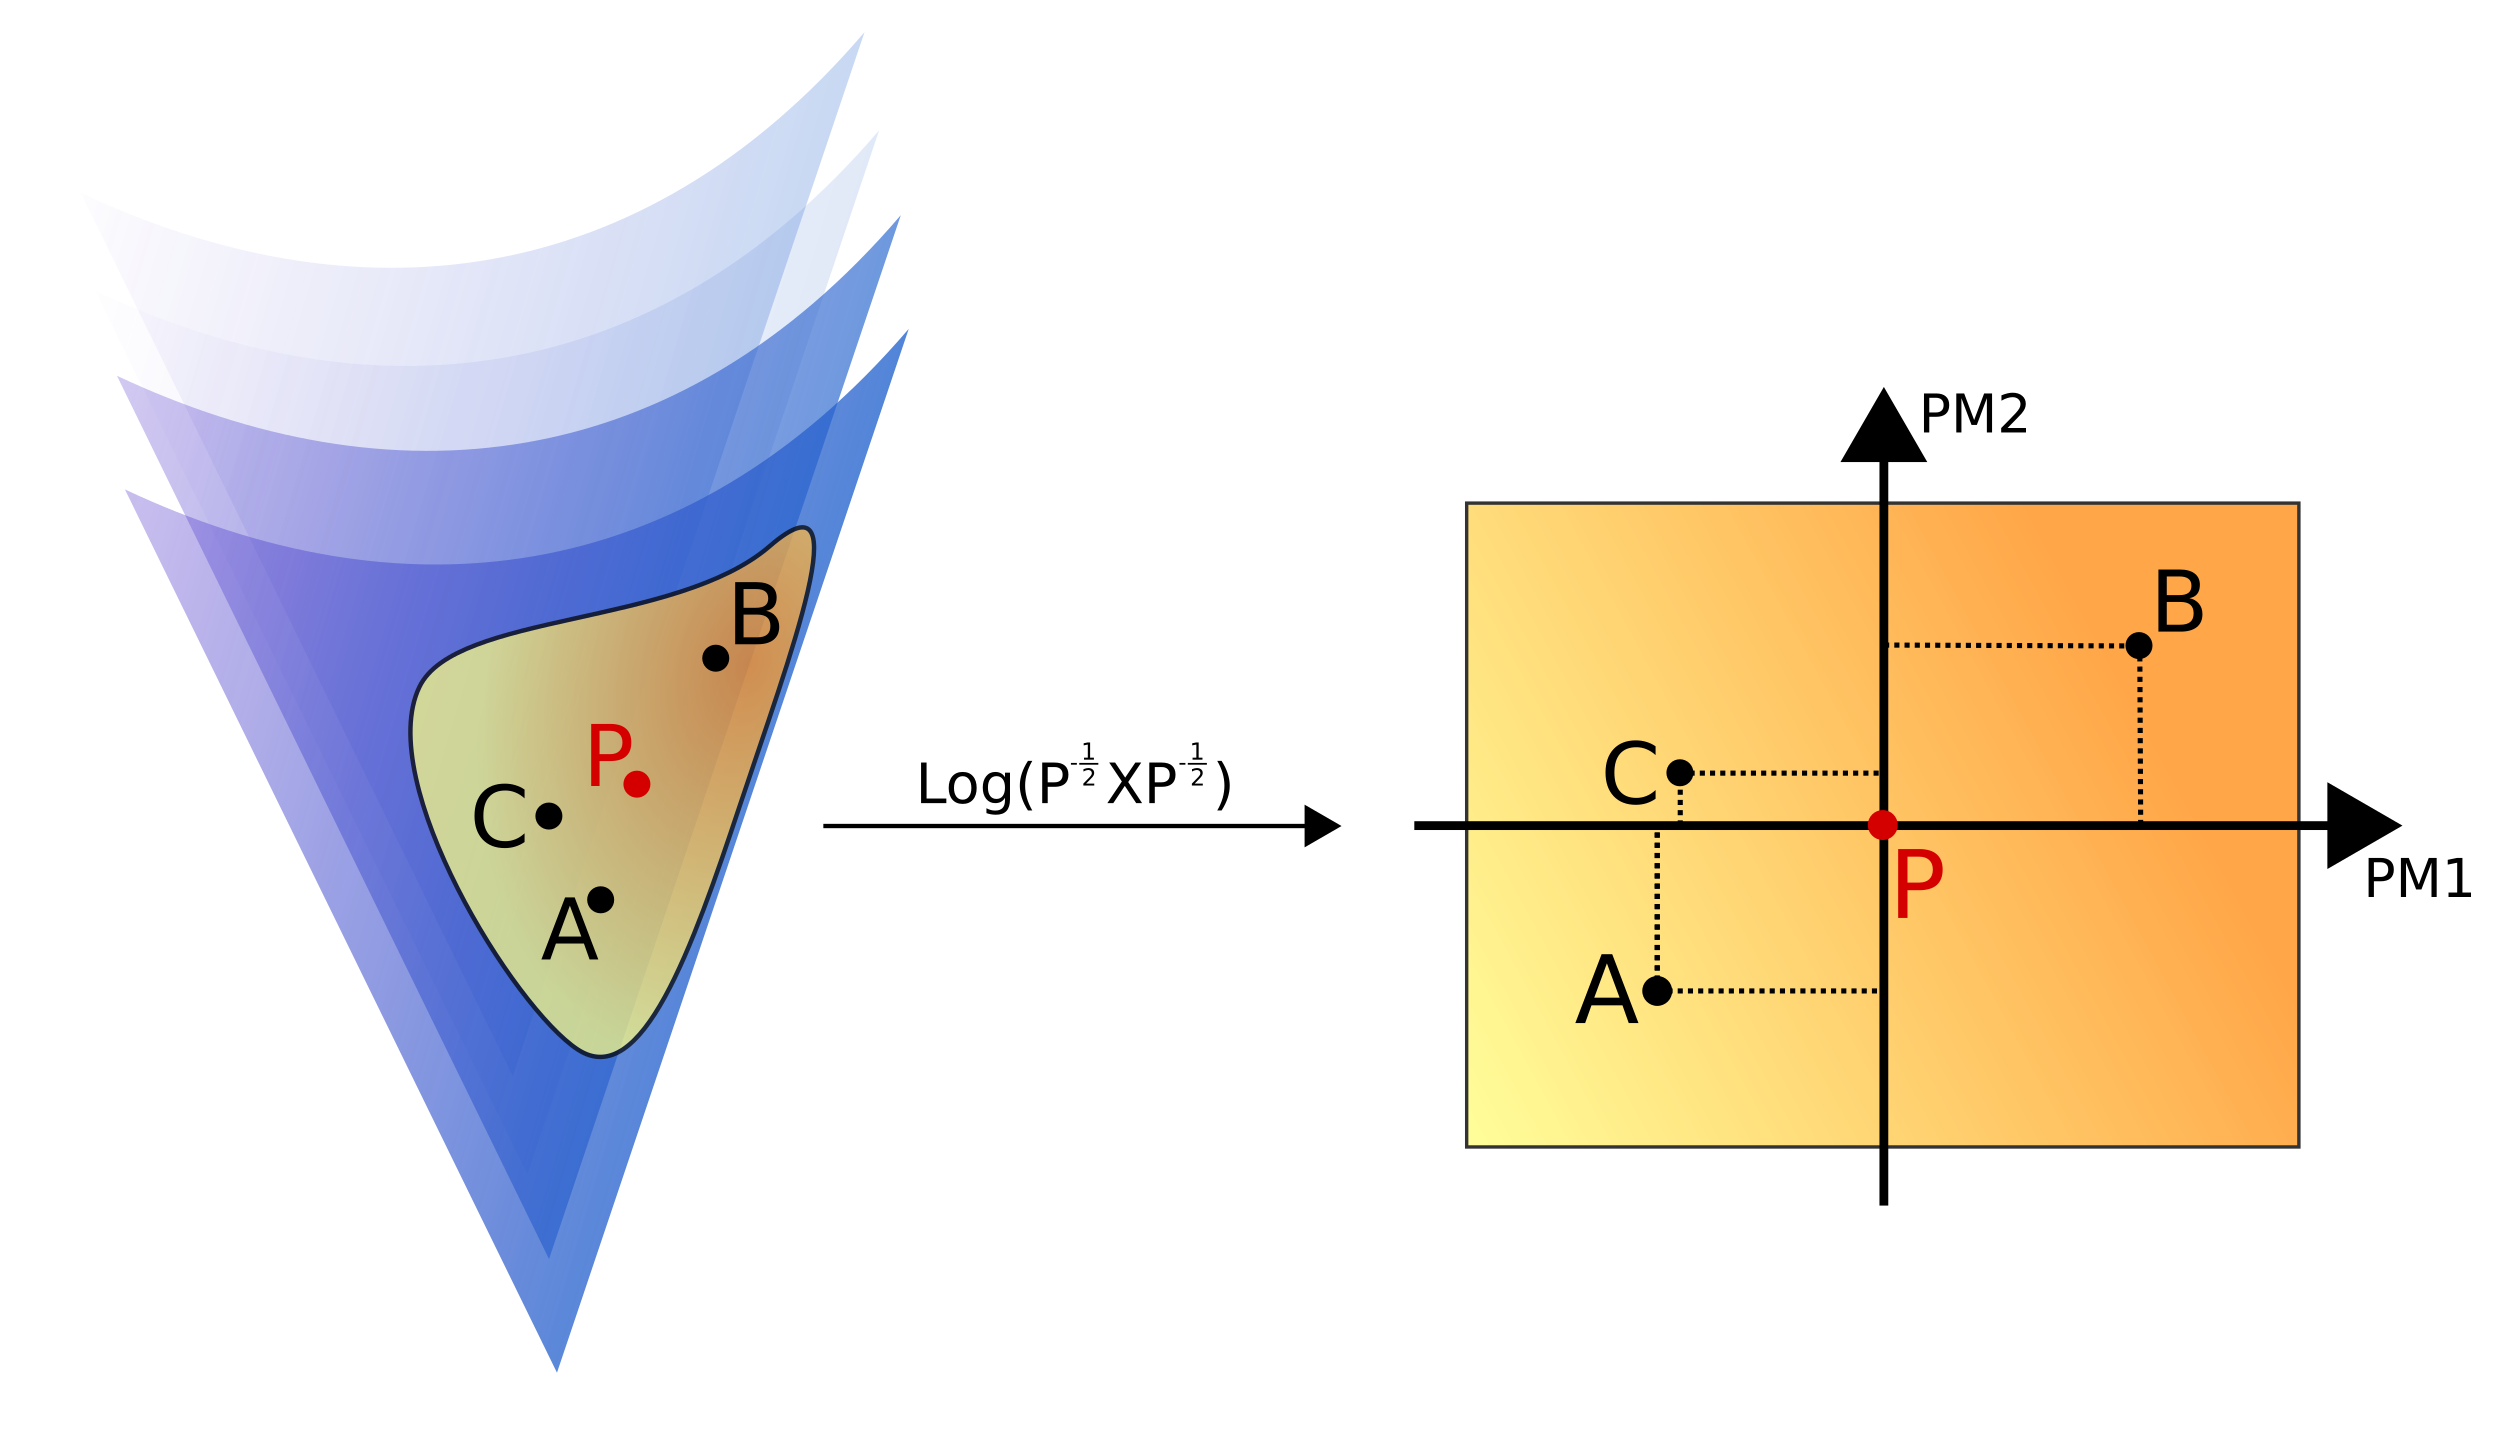
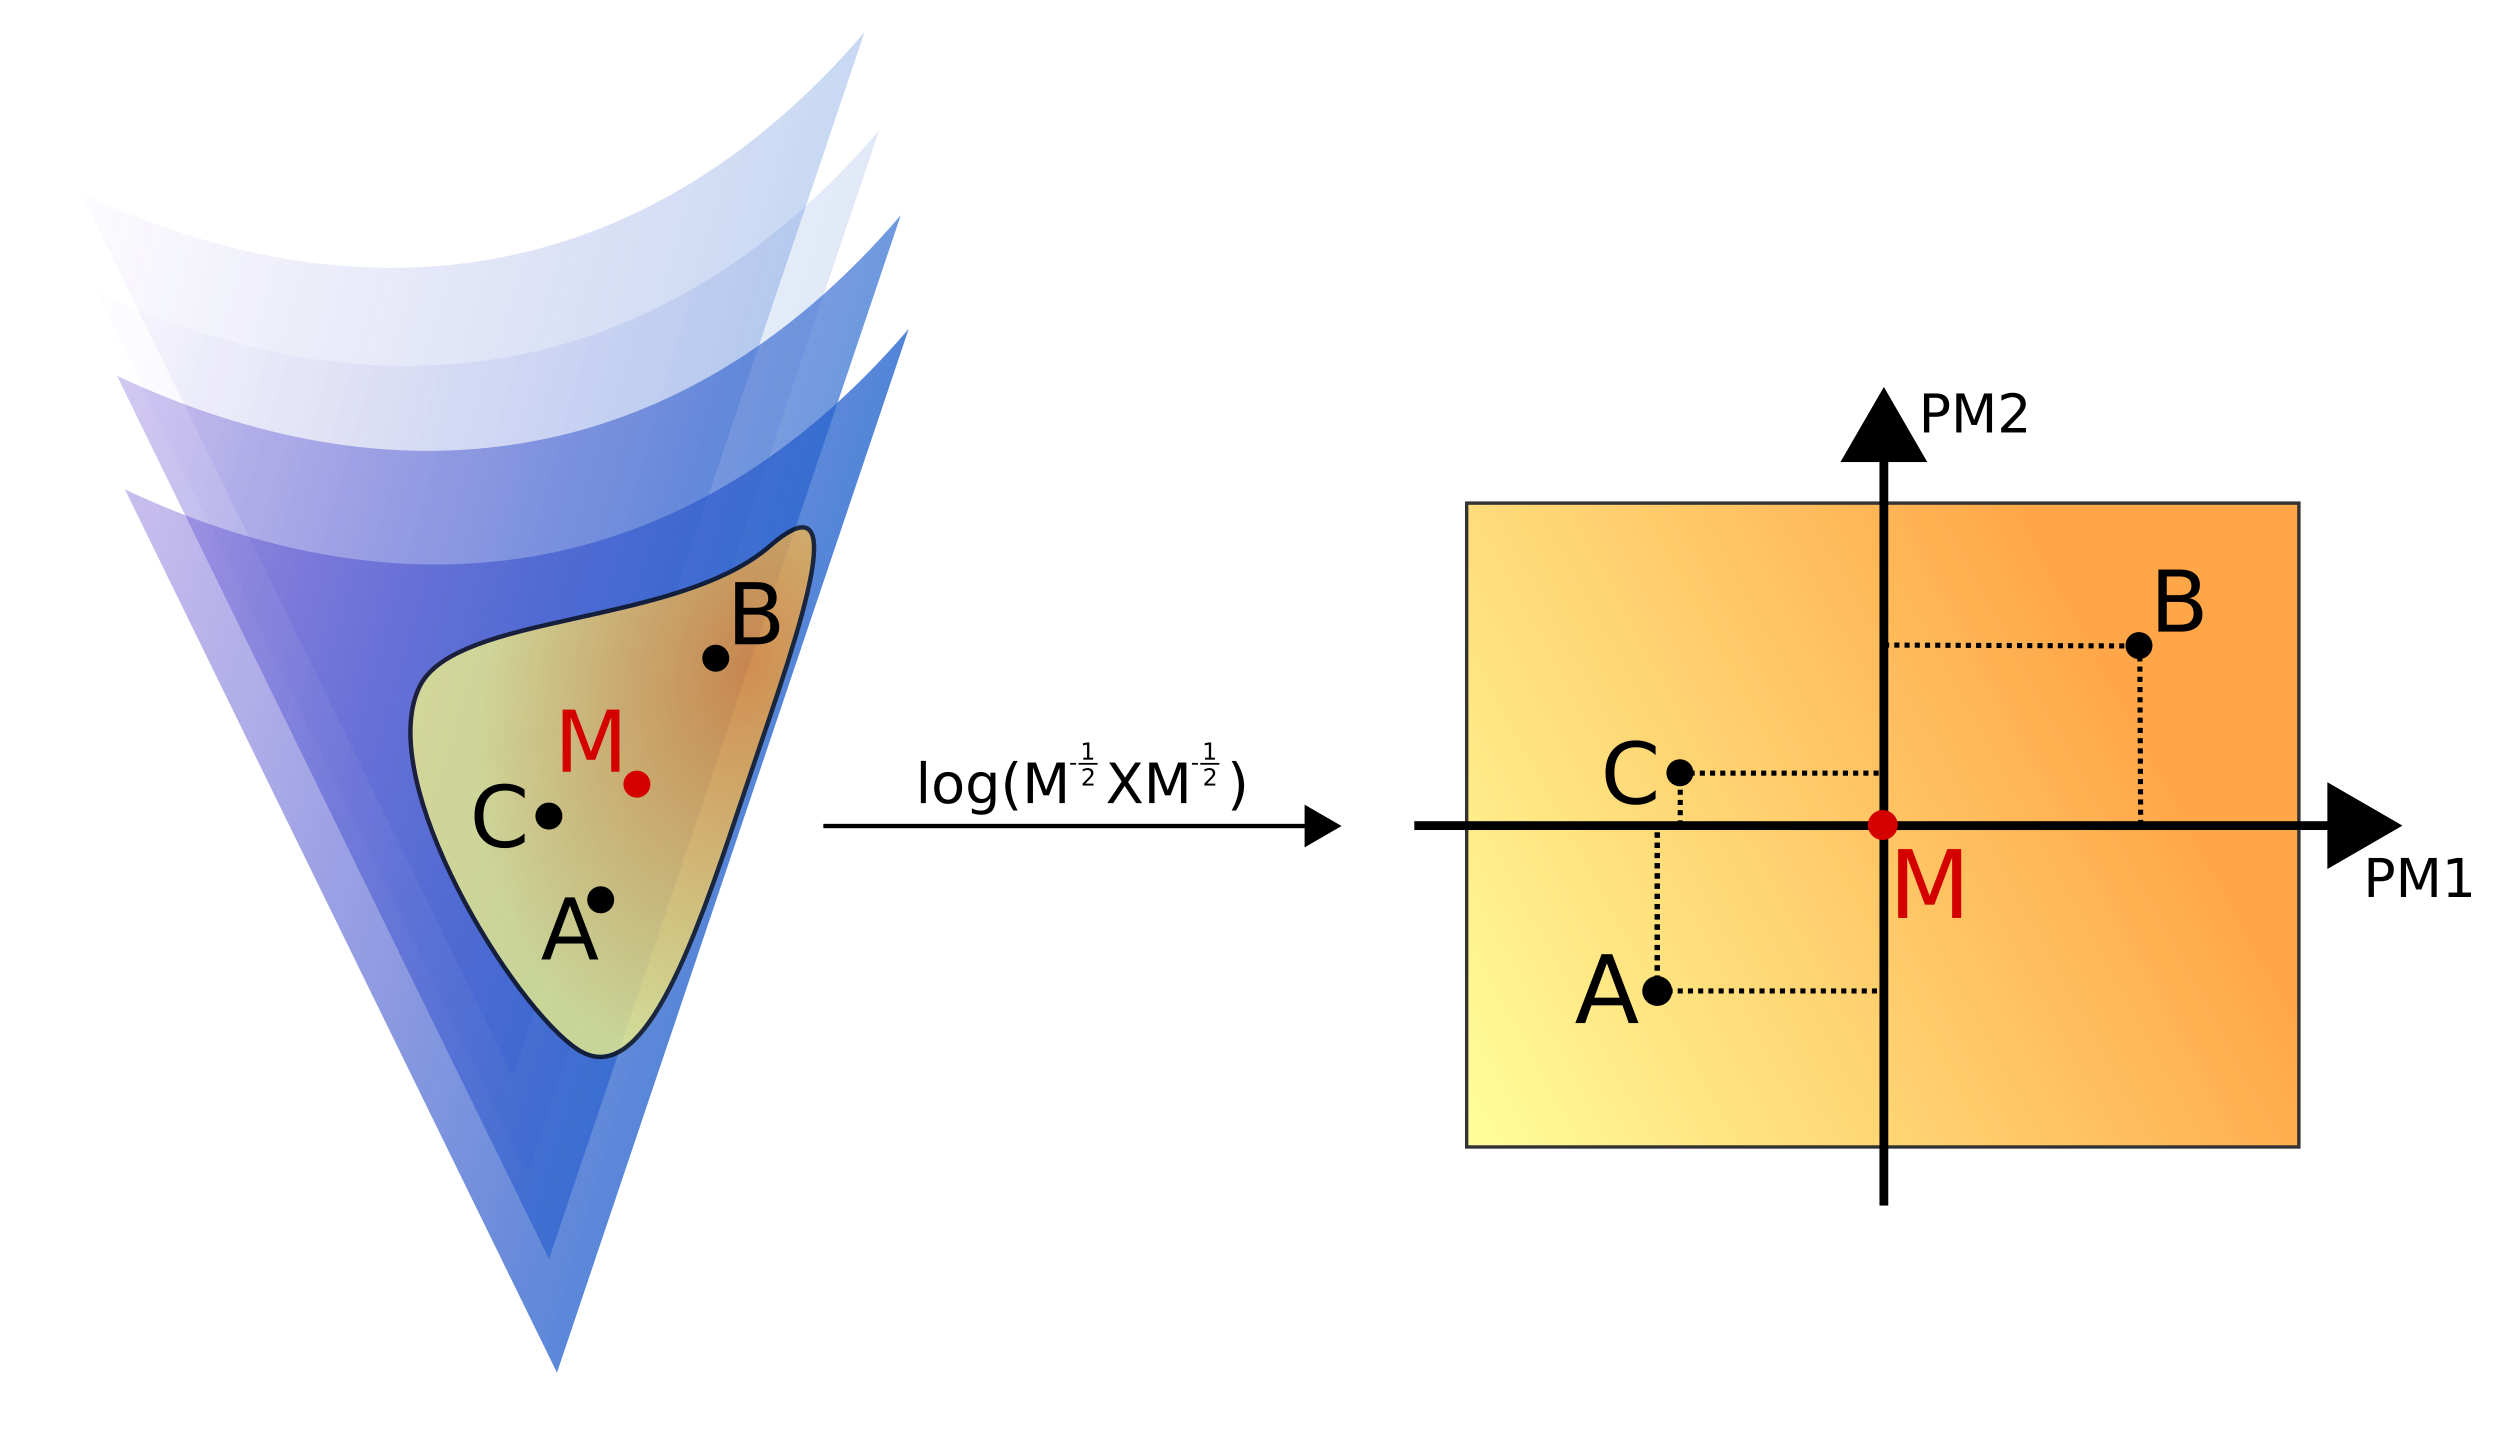
- <svg xmlns="http://www.w3.org/2000/svg" xmlns:xlink="http://www.w3.org/1999/xlink" width="700" height="400" viewBox="0 0 700 400" id="svg2" version="1.1">
+ <svg xmlns="http://www.w3.org/2000/svg" xmlns:xlink="http://www.w3.org/1999/xlink" version="1.1" id="svg2" viewBox="0 0 700 400" height="400" width="700">
  <defs id="defs4">
    <marker orient="auto" refY="0" refX="0" id="marker8080" style="overflow:visible">
      <path id="path8082" d="m 5.77,0 -8.65,5 0,-10 8.65,5 z" style="fill:#000000;fill-opacity:1;fill-rule:evenodd;stroke:#000000;stroke-width:1pt;stroke-opacity:1" transform="scale(0.8,0.8)" />
    </marker>
    <marker orient="auto" refY="0" refX="0" id="marker6502" style="overflow:visible">
      <path id="path6504" d="m 5.77,0 -8.65,5 0,-10 8.65,5 z" style="fill:#ff0000;fill-opacity:1;fill-rule:evenodd;stroke:#ff0000;stroke-width:1pt;stroke-opacity:1" transform="scale(0.8,0.8)" />
    </marker>
    <marker style="overflow:visible" id="marker5476" refX="0" refY="0" orient="auto">
      <path transform="scale(0.8,0.8)" style="fill:#000000;fill-opacity:1;fill-rule:evenodd;stroke:#000000;stroke-width:1pt;stroke-opacity:1" d="m 5.77,0 -8.65,5 0,-10 8.65,5 z" id="path5478" />
    </marker>
    <marker style="overflow:visible" id="marker5226" refX="0" refY="0" orient="auto">
      <path transform="scale(0.8,0.8)" style="fill:#000000;fill-opacity:1;fill-rule:evenodd;stroke:#000000;stroke-width:1pt;stroke-opacity:1" d="m 5.77,0 -8.65,5 0,-10 8.65,5 z" id="path5228" />
    </marker>
    <marker orient="auto" refY="0" refX="0" id="TriangleOutL" style="overflow:visible">
      <path id="path4754" d="m 5.77,0 -8.65,5 0,-10 8.65,5 z" style="fill:#000000;fill-opacity:1;fill-rule:evenodd;stroke:#000000;stroke-width:1pt;stroke-opacity:1" transform="scale(0.8,0.8)" />
    </marker>
    <linearGradient id="linearGradient4586">
      <stop style="stop-color:#ff901a;stop-opacity:1" offset="0" id="stop4588" />
      <stop style="stop-color:#ffff81;stop-opacity:1" offset="1" id="stop4590" />
    </linearGradient>
    <linearGradient id="linearGradient4572">
      <stop id="stop4574" offset="0" style="stop-color:#1a66cc;stop-opacity:0.859" />
      <stop id="stop4576" offset="1" style="stop-color:#5a3bcc;stop-opacity:0.341" />
    </linearGradient>
    <linearGradient id="linearGradient4556">
      <stop style="stop-color:#1a66cc;stop-opacity:0.459" offset="0" id="stop4558" />
      <stop style="stop-color:#5a3bcc;stop-opacity:0.027" offset="1" id="stop4560" />
    </linearGradient>
    <linearGradient xlink:href="#linearGradient4572" id="linearGradient4562" x1="327.496" y1="519.284" x2="47.617" y2="436.427" gradientUnits="userSpaceOnUse" gradientTransform="matrix(0.7494718,0,0,0.7494718,-21.86567,494.5528)" />
    <linearGradient xlink:href="#linearGradient4556" id="linearGradient4566" gradientUnits="userSpaceOnUse" x1="327.496" y1="519.284" x2="47.617" y2="436.427" gradientTransform="matrix(0.7494718,0,0,0.7494718,-27.92232,470.7828)" />
    <linearGradient xlink:href="#linearGradient4556" id="linearGradient4570" gradientUnits="userSpaceOnUse" gradientTransform="matrix(0.7494718,0,0,0.7494718,-32.02131,443.3034)" x1="327.496" y1="519.284" x2="47.617" y2="436.427" />
    <linearGradient xlink:href="#linearGradient4572" id="linearGradient4580" gradientUnits="userSpaceOnUse" x1="327.496" y1="519.284" x2="47.617" y2="436.427" gradientTransform="matrix(0.7494718,0,0,0.7494718,-19.63741,526.3763)" />
    <linearGradient xlink:href="#linearGradient4586" id="linearGradient5444" x1="855.599" y1="673.555" x2="647.508" y2="786.692" gradientUnits="userSpaceOnUse" gradientTransform="matrix(0.9492888,0,0,0.9492888,-217.4282,204.6588)" />
    <radialGradient xlink:href="#linearGradient4586" id="radialGradient5446" cx="550.272" cy="407.303" fx="550.272" fy="407.303" r="24.639" gradientTransform="matrix(-2.886057,-0.7460628,1.15655,-4.473987,1326.953,3070.961)" gradientUnits="userSpaceOnUse" />
  </defs>
  <g id="layer1" transform="translate(0,-652.3618)">
    <path style="opacity:0.584;fill:url(#linearGradient4570);fill-opacity:1;fill-rule:evenodd;stroke:#000000;stroke-width:0;stroke-linecap:butt;stroke-linejoin:miter;stroke-miterlimit:4;stroke-dasharray:none;stroke-opacity:1" d="M 22.583,706.318 143.569,953.644 242.071,661.35 c -63.063,73.766 -143.213,80.946 -219.488,44.968 z" id="path4568" />
    <path id="path4564" d="M 26.682,733.798 147.668,981.123 246.17,688.829 c -63.063,73.766 -143.213,80.946 -219.488,44.968 z" style="opacity:0.328;fill:url(#linearGradient4566);fill-opacity:1;fill-rule:evenodd;stroke:#000000;stroke-width:0;stroke-linecap:butt;stroke-linejoin:miter;stroke-miterlimit:4;stroke-dasharray:none;stroke-opacity:1" />
    <path style="opacity:0.803;fill:url(#linearGradient4562);fill-opacity:1;fill-rule:evenodd;stroke:#000000;stroke-width:0;stroke-linecap:butt;stroke-linejoin:miter;stroke-miterlimit:4;stroke-dasharray:none;stroke-opacity:1" d="M 32.739,757.568 153.725,1004.893 252.227,712.599 C 189.164,786.366 109.014,793.545 32.739,757.568 Z" id="path3754" />
    <path id="path4578" d="m 34.967,789.391 120.986,247.326 98.502,-292.294 c -63.063,73.766 -143.213,80.946 -219.488,44.968 z" style="opacity:0.96;fill:url(#linearGradient4580);fill-opacity:1;fill-rule:evenodd;stroke:#000000;stroke-width:0;stroke-linecap:butt;stroke-linejoin:miter;stroke-miterlimit:4;stroke-dasharray:none;stroke-opacity:1" />
    <rect style="opacity:0.799;fill:url(#linearGradient5444);fill-opacity:1;stroke:#000000;stroke-width:0.949;stroke-linejoin:miter;stroke-miterlimit:4;stroke-dasharray:none;stroke-opacity:1" id="rect5434" width="233.019" height="180.278" x="410.669" y="793.234" />
    <path id="path5474" d="m 527.484,989.924 0,-215.193" style="fill:#000000;fill-rule:evenodd;stroke:#000000;stroke-width:2.468;stroke-linecap:butt;stroke-linejoin:miter;stroke-miterlimit:4;stroke-dasharray:none;stroke-opacity:1;marker-end:url(#marker5476)" />
    <path style="fill:none;fill-rule:evenodd;stroke:#000000;stroke-width:2.468;stroke-linecap:butt;stroke-linejoin:miter;stroke-miterlimit:4;stroke-dasharray:none;stroke-opacity:1;marker-end:url(#marker8080)" d="m 396.007,883.535 262.658,0" id="path8078" />
    <text xml:space="preserve" style="font-style:normal;font-variant:normal;font-weight:normal;font-stretch:normal;font-size:26.447px;line-height:125%;font-family:'DejaVu Sans';-inkscape-font-specification:'DejaVu Sans';letter-spacing:0px;word-spacing:0px;fill:#d40000;fill-opacity:1;stroke:none;stroke-width:1px;stroke-linecap:butt;stroke-linejoin:miter;stroke-opacity:1" x="528.895" y="909.375" id="text5464">
-       <tspan id="tspan5466" x="528.895" y="909.375">P</tspan>
+       <tspan id="tspan5466" x="528.895" y="909.375">M</tspan>
    </text>
    <text xml:space="preserve" style="font-style:normal;font-variant:normal;font-weight:normal;font-stretch:normal;font-size:15px;line-height:125%;font-family:'DejaVu Sans';-inkscape-font-specification:'DejaVu Sans';letter-spacing:0px;word-spacing:0px;fill:#000000;fill-opacity:1;stroke:none;stroke-width:1px;stroke-linecap:butt;stroke-linejoin:miter;stroke-opacity:1" x="537.247" y="773.461" id="text8858">
      <tspan id="tspan8860" x="537.247" y="773.461">PM2</tspan>
    </text>
    <text id="text8862" y="903.512" x="661.737" style="font-style:normal;font-variant:normal;font-weight:normal;font-stretch:normal;font-size:15px;line-height:125%;font-family:'DejaVu Sans';-inkscape-font-specification:'DejaVu Sans';letter-spacing:0px;word-spacing:0px;fill:#000000;fill-opacity:1;stroke:none;stroke-width:1px;stroke-linecap:butt;stroke-linejoin:miter;stroke-opacity:1" xml:space="preserve">
      <tspan y="903.512" x="661.737" id="tspan8864">PM1</tspan>
    </text>
    <text id="text8868" y="938.815" x="440.89" style="font-style:normal;font-variant:normal;font-weight:normal;font-stretch:normal;font-size:26.447px;line-height:125%;font-family:'DejaVu Sans';-inkscape-font-specification:'DejaVu Sans';letter-spacing:0px;word-spacing:0px;fill:#000000;fill-opacity:1;stroke:none;stroke-width:1px;stroke-linecap:butt;stroke-linejoin:miter;stroke-opacity:1" xml:space="preserve">
      <tspan y="938.815" x="440.89" id="tspan8870">A</tspan>
    </text>
    <circle style="opacity:1;fill:#000000;fill-opacity:1;stroke:none;stroke-width:0;stroke-linejoin:miter;stroke-miterlimit:4;stroke-dasharray:none;stroke-opacity:1" id="circle8872" cx="464.031" cy="929.828" r="4.192" />
    <path style="fill:none;fill-rule:evenodd;stroke:#000000;stroke-width:1.214;stroke-linecap:butt;stroke-linejoin:miter;stroke-miterlimit:4;stroke-dasharray:none;stroke-opacity:1;marker-end:url(#TriangleOutL)" d="m 230.535,883.645 138.196,0" id="path4606" />
-     <g id="g8946" transform="matrix(0.3896479,0,0,0.3896479,27.29342,515.6013)">
-       <text id="text8908" y="928.113" x="587.909" style="font-style:normal;font-variant:normal;font-weight:normal;font-stretch:normal;font-size:40px;line-height:125%;font-family:'DejaVu Sans';-inkscape-font-specification:'DejaVu Sans';letter-spacing:0px;word-spacing:0px;fill:#000000;fill-opacity:1;stroke:none;stroke-width:1px;stroke-linecap:butt;stroke-linejoin:miter;stroke-opacity:1" xml:space="preserve">
-         <tspan y="928.113" x="587.909" id="tspan8910">Log(P  XP  )</tspan>
+     <text xml:space="preserve" style="font-style:normal;font-variant:normal;font-weight:normal;font-stretch:normal;font-size:15.586px;line-height:125%;font-family:'DejaVu Sans';-inkscape-font-specification:'DejaVu Sans';letter-spacing:0px;word-spacing:0px;fill:#000000;fill-opacity:1;stroke:none;stroke-width:1px;stroke-linecap:butt;stroke-linejoin:miter;stroke-opacity:1" x="256.371" y="877.239" id="text8908">
+       <tspan id="tspan8910" x="256.371" y="877.239">log(M  XM  )</tspan>
+     </text>
+     <g id="g8924" transform="matrix(0.1651768,0,0,0.1651768,237.658,717.6811)">
+       <text id="text8912" y="892.253" x="392.5" style="font-style:normal;font-variant:normal;font-weight:normal;font-stretch:normal;font-size:40px;line-height:125%;font-family:'DejaVu Sans';-inkscape-font-specification:'DejaVu Sans';letter-spacing:0px;word-spacing:0px;fill:#000000;fill-opacity:1;stroke:none;stroke-width:1px;stroke-linecap:butt;stroke-linejoin:miter;stroke-opacity:1" xml:space="preserve">
+         <tspan y="892.253" x="392.5" id="tspan8914">1</tspan>
      </text>
-       <g transform="matrix(0.4239131,0,0,0.4239131,540.4278,518.6214)" id="g8924">
-         <text xml:space="preserve" style="font-style:normal;font-variant:normal;font-weight:normal;font-stretch:normal;font-size:40px;line-height:125%;font-family:'DejaVu Sans';-inkscape-font-specification:'DejaVu Sans';letter-spacing:0px;word-spacing:0px;fill:#000000;fill-opacity:1;stroke:none;stroke-width:1px;stroke-linecap:butt;stroke-linejoin:miter;stroke-opacity:1" x="392.5" y="892.253" id="text8912">
-           <tspan id="tspan8914" x="392.5" y="892.253">1</tspan>
-         </text>
-         <text xml:space="preserve" style="font-style:normal;font-variant:normal;font-weight:normal;font-stretch:normal;font-size:40px;line-height:125%;font-family:'DejaVu Sans';-inkscape-font-specification:'DejaVu Sans';letter-spacing:0px;word-spacing:0px;fill:#000000;fill-opacity:1;stroke:none;stroke-width:1px;stroke-linecap:butt;stroke-linejoin:miter;stroke-opacity:1" x="393.389" y="936.195" id="text8916">
-           <tspan id="tspan8918" x="393.389" y="936.195">2</tspan>
-         </text>
-         <path style="fill:none;fill-rule:evenodd;stroke:#000000;stroke-width:3;stroke-linecap:butt;stroke-linejoin:miter;stroke-miterlimit:4;stroke-dasharray:none;stroke-opacity:1" d="m 421.739,899.324 -32.325,0" id="path8920" />
-         <path id="path8922" d="m 375.272,899.324 10.102,0" style="fill:none;fill-rule:evenodd;stroke:#000000;stroke-width:3;stroke-linecap:butt;stroke-linejoin:miter;stroke-miterlimit:4;stroke-dasharray:none;stroke-opacity:1" />
-       </g>
-       <g id="g8932" transform="matrix(0.4239131,0,0,0.4239131,618.4278,518.6214)">
-         <text id="text8934" y="892.253" x="392.5" style="font-style:normal;font-variant:normal;font-weight:normal;font-stretch:normal;font-size:40px;line-height:125%;font-family:'DejaVu Sans';-inkscape-font-specification:'DejaVu Sans';letter-spacing:0px;word-spacing:0px;fill:#000000;fill-opacity:1;stroke:none;stroke-width:1px;stroke-linecap:butt;stroke-linejoin:miter;stroke-opacity:1" xml:space="preserve">
-           <tspan y="892.253" x="392.5" id="tspan8936">1</tspan>
-         </text>
-         <text id="text8938" y="936.195" x="393.389" style="font-style:normal;font-variant:normal;font-weight:normal;font-stretch:normal;font-size:40px;line-height:125%;font-family:'DejaVu Sans';-inkscape-font-specification:'DejaVu Sans';letter-spacing:0px;word-spacing:0px;fill:#000000;fill-opacity:1;stroke:none;stroke-width:1px;stroke-linecap:butt;stroke-linejoin:miter;stroke-opacity:1" xml:space="preserve">
-           <tspan y="936.195" x="393.389" id="tspan8940">2</tspan>
-         </text>
-         <path id="path8942" d="m 421.739,899.324 -32.325,0" style="fill:none;fill-rule:evenodd;stroke:#000000;stroke-width:3;stroke-linecap:butt;stroke-linejoin:miter;stroke-miterlimit:4;stroke-dasharray:none;stroke-opacity:1" />
-         <path style="fill:none;fill-rule:evenodd;stroke:#000000;stroke-width:3;stroke-linecap:butt;stroke-linejoin:miter;stroke-miterlimit:4;stroke-dasharray:none;stroke-opacity:1" d="m 375.272,899.324 10.102,0" id="path8944" />
-       </g>
+       <text id="text8916" y="936.195" x="393.389" style="font-style:normal;font-variant:normal;font-weight:normal;font-stretch:normal;font-size:40px;line-height:125%;font-family:'DejaVu Sans';-inkscape-font-specification:'DejaVu Sans';letter-spacing:0px;word-spacing:0px;fill:#000000;fill-opacity:1;stroke:none;stroke-width:1px;stroke-linecap:butt;stroke-linejoin:miter;stroke-opacity:1" xml:space="preserve">
+         <tspan y="936.195" x="393.389" id="tspan8918">2</tspan>
+       </text>
+       <path id="path8920" d="m 421.739,899.324 -32.325,0" style="fill:none;fill-rule:evenodd;stroke:#000000;stroke-width:3;stroke-linecap:butt;stroke-linejoin:miter;stroke-miterlimit:4;stroke-dasharray:none;stroke-opacity:1" />
+       <path style="fill:none;fill-rule:evenodd;stroke:#000000;stroke-width:3;stroke-linecap:butt;stroke-linejoin:miter;stroke-miterlimit:4;stroke-dasharray:none;stroke-opacity:1" d="m 375.272,899.324 10.102,0" id="path8922" />
+     </g>
+     <g transform="matrix(0.1651768,0,0,0.1651768,271.7574,717.6811)" id="g8932">
+       <text xml:space="preserve" style="font-style:normal;font-variant:normal;font-weight:normal;font-stretch:normal;font-size:40px;line-height:125%;font-family:'DejaVu Sans';-inkscape-font-specification:'DejaVu Sans';letter-spacing:0px;word-spacing:0px;fill:#000000;fill-opacity:1;stroke:none;stroke-width:1px;stroke-linecap:butt;stroke-linejoin:miter;stroke-opacity:1" x="392.5" y="892.253" id="text8934">
+         <tspan id="tspan8936" x="392.5" y="892.253">1</tspan>
+       </text>
+       <text xml:space="preserve" style="font-style:normal;font-variant:normal;font-weight:normal;font-stretch:normal;font-size:40px;line-height:125%;font-family:'DejaVu Sans';-inkscape-font-specification:'DejaVu Sans';letter-spacing:0px;word-spacing:0px;fill:#000000;fill-opacity:1;stroke:none;stroke-width:1px;stroke-linecap:butt;stroke-linejoin:miter;stroke-opacity:1" x="393.389" y="936.195" id="text8938">
+         <tspan id="tspan8940" x="393.389" y="936.195">2</tspan>
+       </text>
+       <path style="fill:none;fill-rule:evenodd;stroke:#000000;stroke-width:3;stroke-linecap:butt;stroke-linejoin:miter;stroke-miterlimit:4;stroke-dasharray:none;stroke-opacity:1" d="m 421.739,899.324 -32.325,0" id="path8942" />
+       <path id="path8944" d="m 375.272,899.324 10.102,0" style="fill:none;fill-rule:evenodd;stroke:#000000;stroke-width:3;stroke-linecap:butt;stroke-linejoin:miter;stroke-miterlimit:4;stroke-dasharray:none;stroke-opacity:1" />
    </g>
    <path style="fill:none;fill-rule:evenodd;stroke:#000000;stroke-width:1.431;stroke-linecap:butt;stroke-linejoin:miter;stroke-miterlimit:4;stroke-dasharray:1.431, 1.431;stroke-dashoffset:0;stroke-opacity:1" d="m 464.031,929.828 0,-45.094" id="path9221" />
    <path style="fill:none;fill-rule:evenodd;stroke:#000000;stroke-width:1.431;stroke-linecap:butt;stroke-linejoin:miter;stroke-miterlimit:4;stroke-dasharray:1.431, 1.431;stroke-dashoffset:0;stroke-opacity:1" d="m 464.031,929.828 63.041,0" id="path9223" />
    <path id="path5452" d="m 207.213,877.737 c -13.419,40.333 -27.558,80.115 -45.389,68.525 -17.83,-11.59 -57.198,-74.903 -44.394,-101.554 10.001,-20.816 72.051,-16.892 98.093,-39.428 26.042,-22.535 5.108,32.124 -8.311,72.457 z" style="opacity:0.711;fill:url(#radialGradient5446);fill-opacity:1;fill-rule:evenodd;stroke:#000000;stroke-width:1.248px;stroke-linecap:butt;stroke-linejoin:miter;stroke-opacity:1" />
    <circle r="3.782" cy="836.663" cx="200.411" id="circle5454-0" style="opacity:1;fill:#000000;fill-opacity:1;stroke:none;stroke-width:0;stroke-linejoin:miter;stroke-miterlimit:4;stroke-dasharray:none;stroke-opacity:1" />
    <text id="text5457" y="921.017" x="151.407" style="font-style:normal;font-variant:normal;font-weight:normal;font-stretch:normal;font-size:23.863px;line-height:125%;font-family:'DejaVu Sans';-inkscape-font-specification:'DejaVu Sans';letter-spacing:0px;word-spacing:0px;fill:#000000;fill-opacity:1;stroke:none;stroke-width:1px;stroke-linecap:butt;stroke-linejoin:miter;stroke-opacity:1" xml:space="preserve">
      <tspan y="921.017" x="151.407" id="tspan5459">A</tspan>
    </text>
    <text xml:space="preserve" style="font-style:normal;font-variant:normal;font-weight:normal;font-stretch:normal;font-size:23.863px;line-height:125%;font-family:'DejaVu Sans';-inkscape-font-specification:'DejaVu Sans';letter-spacing:0px;word-spacing:0px;fill:#000000;fill-opacity:1;stroke:none;stroke-width:1px;stroke-linecap:butt;stroke-linejoin:miter;stroke-opacity:1" x="203.506" y="832.758" id="text5461">
      <tspan id="tspan5463" x="203.506" y="832.758">B</tspan>
    </text>
    <circle style="opacity:1;fill:#000000;fill-opacity:1;stroke:none;stroke-width:0;stroke-linejoin:miter;stroke-miterlimit:4;stroke-dasharray:none;stroke-opacity:1" id="circle5465" cx="168.189" cy="904.304" r="3.782" />
    <text id="text5469" y="889.487" x="131.521" style="font-style:normal;font-variant:normal;font-weight:normal;font-stretch:normal;font-size:23.863px;line-height:125%;font-family:'DejaVu Sans';-inkscape-font-specification:'DejaVu Sans';letter-spacing:0px;word-spacing:0px;fill:#000000;fill-opacity:1;stroke:none;stroke-width:1px;stroke-linecap:butt;stroke-linejoin:miter;stroke-opacity:1" xml:space="preserve">
      <tspan y="889.487" x="131.521" id="tspan5471">C</tspan>
    </text>
    <circle style="opacity:1;fill:#000000;fill-opacity:1;stroke:none;stroke-width:0;stroke-linejoin:miter;stroke-miterlimit:4;stroke-dasharray:none;stroke-opacity:1" id="circle5475" cx="153.692" cy="880.858" r="3.782" />
-     <text xml:space="preserve" style="font-style:normal;font-variant:normal;font-weight:normal;font-stretch:normal;font-size:23.863px;line-height:125%;font-family:'DejaVu Sans';-inkscape-font-specification:'DejaVu Sans';letter-spacing:0px;word-spacing:0px;fill:#d40000;fill-opacity:1;stroke:none;stroke-width:1px;stroke-linecap:butt;stroke-linejoin:miter;stroke-opacity:1" x="163.193" y="872.445" id="text5539">
-       <tspan id="tspan5541" x="163.193" y="872.445">P</tspan>
+     <text xml:space="preserve" style="font-style:normal;font-variant:normal;font-weight:normal;font-stretch:normal;font-size:23.863px;line-height:125%;font-family:'DejaVu Sans';-inkscape-font-specification:'DejaVu Sans';letter-spacing:0px;word-spacing:0px;fill:#d40000;fill-opacity:1;stroke:none;stroke-width:1px;stroke-linecap:butt;stroke-linejoin:miter;stroke-opacity:1" x="155.193" y="868.445" id="text5539">
+       <tspan id="tspan5541" x="155.193" y="868.445">M</tspan>
    </text>
    <circle r="3.782" cy="871.929" cx="178.335" id="circle5543" style="opacity:1;fill:#d40000;fill-opacity:1;stroke:none;stroke-width:0;stroke-linejoin:miter;stroke-miterlimit:4;stroke-dasharray:none;stroke-opacity:1" />
    <text xml:space="preserve" style="font-style:normal;font-variant:normal;font-weight:normal;font-stretch:normal;font-size:23.863px;line-height:125%;font-family:'DejaVu Sans';-inkscape-font-specification:'DejaVu Sans';letter-spacing:0px;word-spacing:0px;fill:#000000;fill-opacity:1;stroke:none;stroke-width:1px;stroke-linecap:butt;stroke-linejoin:miter;stroke-opacity:1" x="448.204" y="877.365" id="text5545">
      <tspan id="tspan5547" x="448.204" y="877.365">C</tspan>
    </text>
    <circle r="3.782" cy="868.736" cx="470.375" id="circle5549" style="opacity:1;fill:#000000;fill-opacity:1;stroke:none;stroke-width:0;stroke-linejoin:miter;stroke-miterlimit:4;stroke-dasharray:none;stroke-opacity:1" />
    <circle style="opacity:1;fill:#000000;fill-opacity:1;stroke:none;stroke-width:0;stroke-linejoin:miter;stroke-miterlimit:4;stroke-dasharray:none;stroke-opacity:1" id="circle5551" cx="598.917" cy="833.128" r="3.782" />
    <text id="text5553" y="829.222" x="602.011" style="font-style:normal;font-variant:normal;font-weight:normal;font-stretch:normal;font-size:23.863px;line-height:125%;font-family:'DejaVu Sans';-inkscape-font-specification:'DejaVu Sans';letter-spacing:0px;word-spacing:0px;fill:#000000;fill-opacity:1;stroke:none;stroke-width:1px;stroke-linecap:butt;stroke-linejoin:miter;stroke-opacity:1" xml:space="preserve">
      <tspan y="829.222" x="602.011" id="tspan5555">B</tspan>
    </text>
    <path id="path5557" d="m 464.031,929.828 0,-45.094" style="fill:none;fill-rule:evenodd;stroke:#000000;stroke-width:1.431;stroke-linecap:butt;stroke-linejoin:miter;stroke-miterlimit:4;stroke-dasharray:1.431, 1.431;stroke-dashoffset:0;stroke-opacity:1" />
    <path style="fill:none;fill-rule:evenodd;stroke:#000000;stroke-width:1.431;stroke-linecap:butt;stroke-linejoin:miter;stroke-miterlimit:4;stroke-dasharray:1.431, 1.431;stroke-dashoffset:0;stroke-opacity:1" d="m 470.471,883.487 0,-14.916" id="path5561" />
    <path id="path6133" d="m 470.218,868.84 57.232,0" style="fill:none;fill-rule:evenodd;stroke:#000000;stroke-width:1.431;stroke-linecap:butt;stroke-linejoin:miter;stroke-miterlimit:4;stroke-dasharray:1.431, 1.431;stroke-dashoffset:0;stroke-opacity:1" />
    <path style="fill:none;fill-rule:evenodd;stroke:#000000;stroke-width:1.431;stroke-linecap:butt;stroke-linejoin:miter;stroke-miterlimit:4;stroke-dasharray:1.431, 1.431;stroke-dashoffset:0;stroke-opacity:1" d="m 527.544,832.98 71.627,0.253" id="path6135" />
    <path style="fill:none;fill-rule:evenodd;stroke:#000000;stroke-width:1.431;stroke-linecap:butt;stroke-linejoin:miter;stroke-miterlimit:4;stroke-dasharray:1.431, 1.431;stroke-dashoffset:0;stroke-opacity:1" d="m 599.391,883.361 -0.253,-50.398" id="path6137" />
    <circle r="4.192" cy="883.373" cx="527.178" id="circle5454" style="opacity:1;fill:#d40000;fill-opacity:1;stroke:none;stroke-width:0;stroke-linejoin:miter;stroke-miterlimit:4;stroke-dasharray:none;stroke-opacity:1" />
  </g>
</svg>
